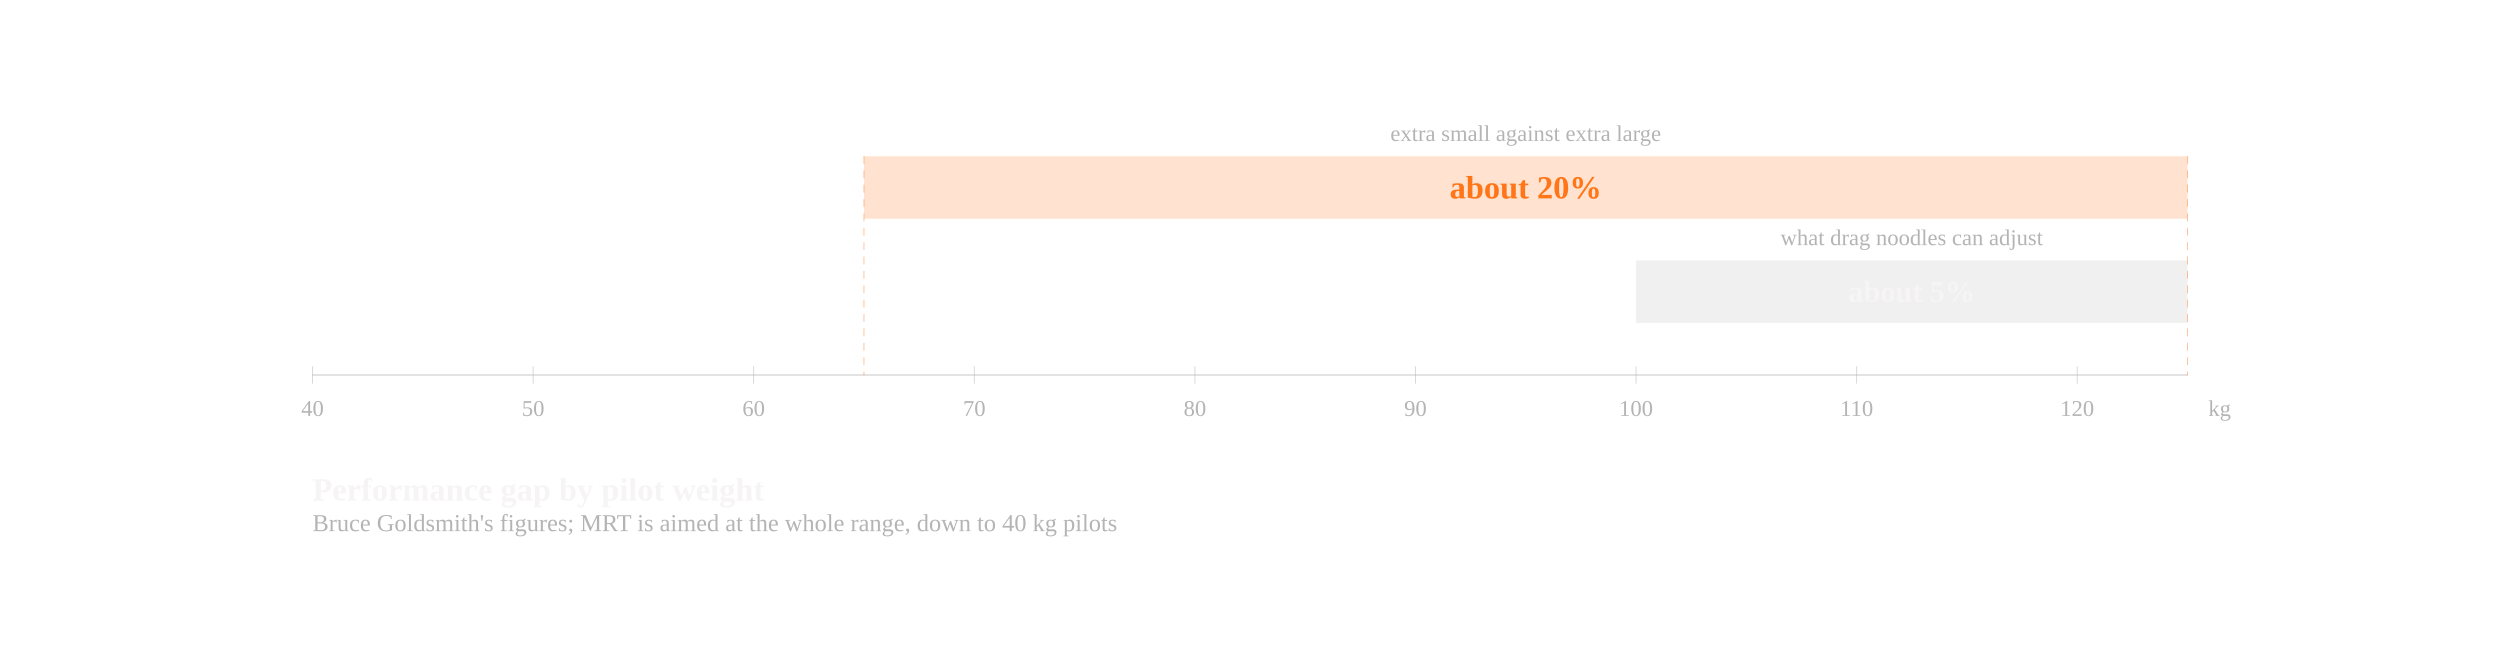
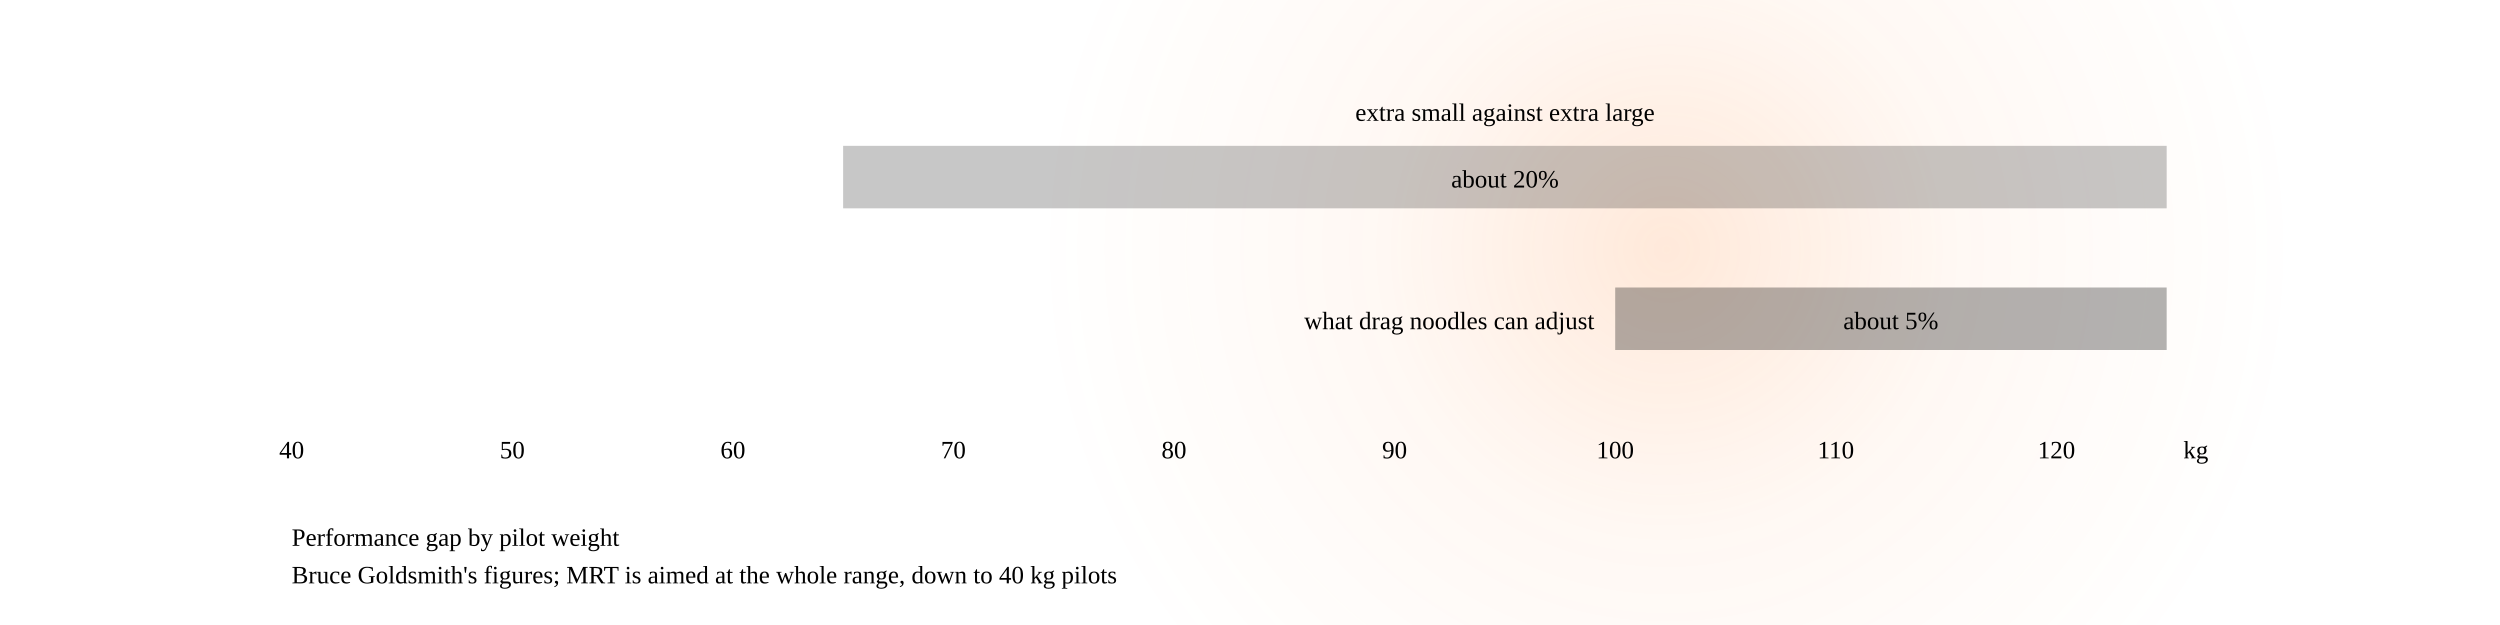
- <svg xmlns="http://www.w3.org/2000/svg" viewBox="0 0 2400 620">
-   <polyline points="300,360 2100,360" fill="none" stroke="#b4b4b4" stroke-width="1" vector-effect="non-scaling-stroke" stroke-linejoin="round" stroke-opacity="0.7" stroke-linecap="round" />
-   <polyline points="300,352 300,368" fill="none" stroke="#b4b4b4" stroke-width="0.8" vector-effect="non-scaling-stroke" stroke-linejoin="round" stroke-opacity="0.6" stroke-linecap="round" />
-   <polyline points="511.8,352 511.8,368" fill="none" stroke="#b4b4b4" stroke-width="0.8" vector-effect="non-scaling-stroke" stroke-linejoin="round" stroke-opacity="0.6" stroke-linecap="round" />
-   <polyline points="723.5,352 723.5,368" fill="none" stroke="#b4b4b4" stroke-width="0.8" vector-effect="non-scaling-stroke" stroke-linejoin="round" stroke-opacity="0.6" stroke-linecap="round" />
-   <polyline points="935.3,352 935.3,368" fill="none" stroke="#b4b4b4" stroke-width="0.8" vector-effect="non-scaling-stroke" stroke-linejoin="round" stroke-opacity="0.6" stroke-linecap="round" />
-   <polyline points="1147.1,352 1147.1,368" fill="none" stroke="#b4b4b4" stroke-width="0.8" vector-effect="non-scaling-stroke" stroke-linejoin="round" stroke-opacity="0.6" stroke-linecap="round" />
-   <polyline points="1358.8,352 1358.8,368" fill="none" stroke="#b4b4b4" stroke-width="0.8" vector-effect="non-scaling-stroke" stroke-linejoin="round" stroke-opacity="0.6" stroke-linecap="round" />
-   <polyline points="1570.6,352 1570.6,368" fill="none" stroke="#b4b4b4" stroke-width="0.8" vector-effect="non-scaling-stroke" stroke-linejoin="round" stroke-opacity="0.6" stroke-linecap="round" />
-   <polyline points="1782.4,352 1782.4,368" fill="none" stroke="#b4b4b4" stroke-width="0.8" vector-effect="non-scaling-stroke" stroke-linejoin="round" stroke-opacity="0.6" stroke-linecap="round" />
-   <polyline points="1994.1,352 1994.1,368" fill="none" stroke="#b4b4b4" stroke-width="0.8" vector-effect="non-scaling-stroke" stroke-linejoin="round" stroke-opacity="0.6" stroke-linecap="round" />
-   <rect x="1570.6" y="250" width="529.4" height="60" fill="#b4b4b4" fill-opacity="0.2" />
-   <rect x="829.4" y="150" width="1270.6" height="60" fill="var(--orange,#ff7517)" fill-opacity="0.2" />
-   <polyline points="829.4,150 829.4,360" fill="none" stroke="var(--orange,#ff7517)" stroke-width="0.8" vector-effect="non-scaling-stroke" stroke-linejoin="round" stroke-opacity="0.5" stroke-dasharray="6.9 6.9" stroke-linecap="round" />
-   <polyline points="2100,150 2100,360" fill="none" stroke="var(--orange,#ff7517)" stroke-width="0.8" vector-effect="non-scaling-stroke" stroke-linejoin="round" stroke-opacity="0.5" stroke-dasharray="6.9 6.9" stroke-linecap="round" />
-   <text x="300" y="392" text-anchor="middle" dominant-baseline="central" font-family="var(--font-body,'DM Sans',sans-serif)" font-size="21.7" font-weight="400" fill="#b4b4b4">40</text>
-   <text x="511.8" y="392" text-anchor="middle" dominant-baseline="central" font-family="var(--font-body,'DM Sans',sans-serif)" font-size="21.7" font-weight="400" fill="#b4b4b4">50</text>
-   <text x="723.5" y="392" text-anchor="middle" dominant-baseline="central" font-family="var(--font-body,'DM Sans',sans-serif)" font-size="21.7" font-weight="400" fill="#b4b4b4">60</text>
-   <text x="935.3" y="392" text-anchor="middle" dominant-baseline="central" font-family="var(--font-body,'DM Sans',sans-serif)" font-size="21.7" font-weight="400" fill="#b4b4b4">70</text>
-   <text x="1147.1" y="392" text-anchor="middle" dominant-baseline="central" font-family="var(--font-body,'DM Sans',sans-serif)" font-size="21.7" font-weight="400" fill="#b4b4b4">80</text>
-   <text x="1358.8" y="392" text-anchor="middle" dominant-baseline="central" font-family="var(--font-body,'DM Sans',sans-serif)" font-size="21.7" font-weight="400" fill="#b4b4b4">90</text>
-   <text x="1570.6" y="392" text-anchor="middle" dominant-baseline="central" font-family="var(--font-body,'DM Sans',sans-serif)" font-size="21.7" font-weight="400" fill="#b4b4b4">100</text>
-   <text x="1782.4" y="392" text-anchor="middle" dominant-baseline="central" font-family="var(--font-body,'DM Sans',sans-serif)" font-size="21.7" font-weight="400" fill="#b4b4b4">110</text>
-   <text x="1994.1" y="392" text-anchor="middle" dominant-baseline="central" font-family="var(--font-body,'DM Sans',sans-serif)" font-size="21.7" font-weight="400" fill="#b4b4b4">120</text>
-   <text x="2120" y="392" text-anchor="start" dominant-baseline="central" font-family="var(--font-body,'DM Sans',sans-serif)" font-size="21.7" font-weight="400" fill="#b4b4b4">kg</text>
-   <text x="1835.3" y="280" text-anchor="middle" dominant-baseline="central" font-family="var(--font-display,'Poppins',sans-serif)" font-size="29" font-weight="600" fill="var(--white,#f6f4f4)">about 5%</text>
-   <text x="1835.3" y="228" text-anchor="middle" dominant-baseline="central" font-family="var(--font-body,'DM Sans',sans-serif)" font-size="21.7" font-weight="400" fill="#b4b4b4">what drag noodles can adjust</text>
-   <text x="1464.7" y="180" text-anchor="middle" dominant-baseline="central" font-family="var(--font-display,'Poppins',sans-serif)" font-size="31.1" font-weight="600" fill="var(--orange,#ff7517)">about 20%</text>
-   <text x="1464.7" y="128" text-anchor="middle" dominant-baseline="central" font-family="var(--font-body,'DM Sans',sans-serif)" font-size="21.7" font-weight="400" fill="#b4b4b4">extra small against extra large</text>
-   <text x="300" y="470" text-anchor="start" dominant-baseline="central" font-family="var(--font-display,'Poppins',sans-serif)" font-size="31.1" font-weight="600" fill="var(--white,#f6f4f4)">Performance gap by pilot weight</text>
-   <text x="300" y="502" text-anchor="start" dominant-baseline="central" font-family="var(--font-body,'DM Sans',sans-serif)" font-size="23.4" font-weight="400" fill="#b4b4b4">Bruce Goldsmith's figures; MRT is aimed at the whole range, down to 40 kg pilots</text>
+ <svg xmlns="http://www.w3.org/2000/svg" class="dk dk-cp-weight" viewBox="0 0 1200 300" role="img" aria-labelledby="dk-cp-weight-t dk-cp-weight-d">
+   <defs>
+     <radialGradient id="dk-cp-weight-glow">
+       <stop offset="0" stop-color="#ff7517" stop-opacity=".16" />
+       <stop offset=".45" stop-color="#ff7517" stop-opacity=".05" />
+       <stop offset="1" stop-color="#ff7517" stop-opacity="0" />
+     </radialGradient>
+   </defs>
+   <circle cx="800" cy="120" r="300" fill="url(#dk-cp-weight-glow)" />
+   <path class="d" d="M140,200 L1040,200" />
+   <path class="h" d="M140,195 L140,205" />
+   <text x="140" y="220" class="tb" text-anchor="middle">40</text>
+   <path class="h" d="M245.9,195 L245.9,205" />
+   <text x="245.9" y="220" class="tb" text-anchor="middle">50</text>
+   <path class="h" d="M351.8,195 L351.8,205" />
+   <text x="351.8" y="220" class="tb" text-anchor="middle">60</text>
+   <path class="h" d="M457.6,195 L457.6,205" />
+   <text x="457.6" y="220" class="tb" text-anchor="middle">70</text>
+   <path class="h" d="M563.5,195 L563.5,205" />
+   <text x="563.5" y="220" class="tb" text-anchor="middle">80</text>
+   <path class="h" d="M669.4,195 L669.4,205" />
+   <text x="669.4" y="220" class="tb" text-anchor="middle">90</text>
+   <path class="h" d="M775.3,195 L775.3,205" />
+   <text x="775.3" y="220" class="tb" text-anchor="middle">100</text>
+   <path class="h" d="M881.2,195 L881.2,205" />
+   <text x="881.2" y="220" class="tb" text-anchor="middle">110</text>
+   <path class="h" d="M987.1,195 L987.1,205" />
+   <text x="987.1" y="220" class="tb" text-anchor="middle">120</text>
+   <text x="1048" y="220" class="tb">kg</text>
+   <rect class="fa" x="404.7" y="70" width="635.3" height="30" style="fill-opacity:0.22" />
+   <path class="g" d="M404.7,70 L404.7,200" />
+   <path class="g" d="M1040,70 L1040,200" />
+   <text x="722.4" y="90" class="val" text-anchor="middle">about 20%</text>
+   <text x="722.4" y="58" class="sub" text-anchor="middle">extra small against extra large</text>
+   <rect class="fh" x="775.3" y="138" width="264.7" height="30" style="fill-opacity:0.3" />
+   <text x="907.6" y="158" class="lab" text-anchor="middle">about 5%</text>
+   <text x="765.3" y="158" class="sub" text-anchor="end">what drag noodles can adjust</text>
+   <text x="140" y="262" class="lab">Performance gap by pilot weight</text>
+   <text x="140" y="280" class="sub">Bruce Goldsmith's figures; MRT is aimed at the whole range, down to 40 kg pilots</text>
</svg>
